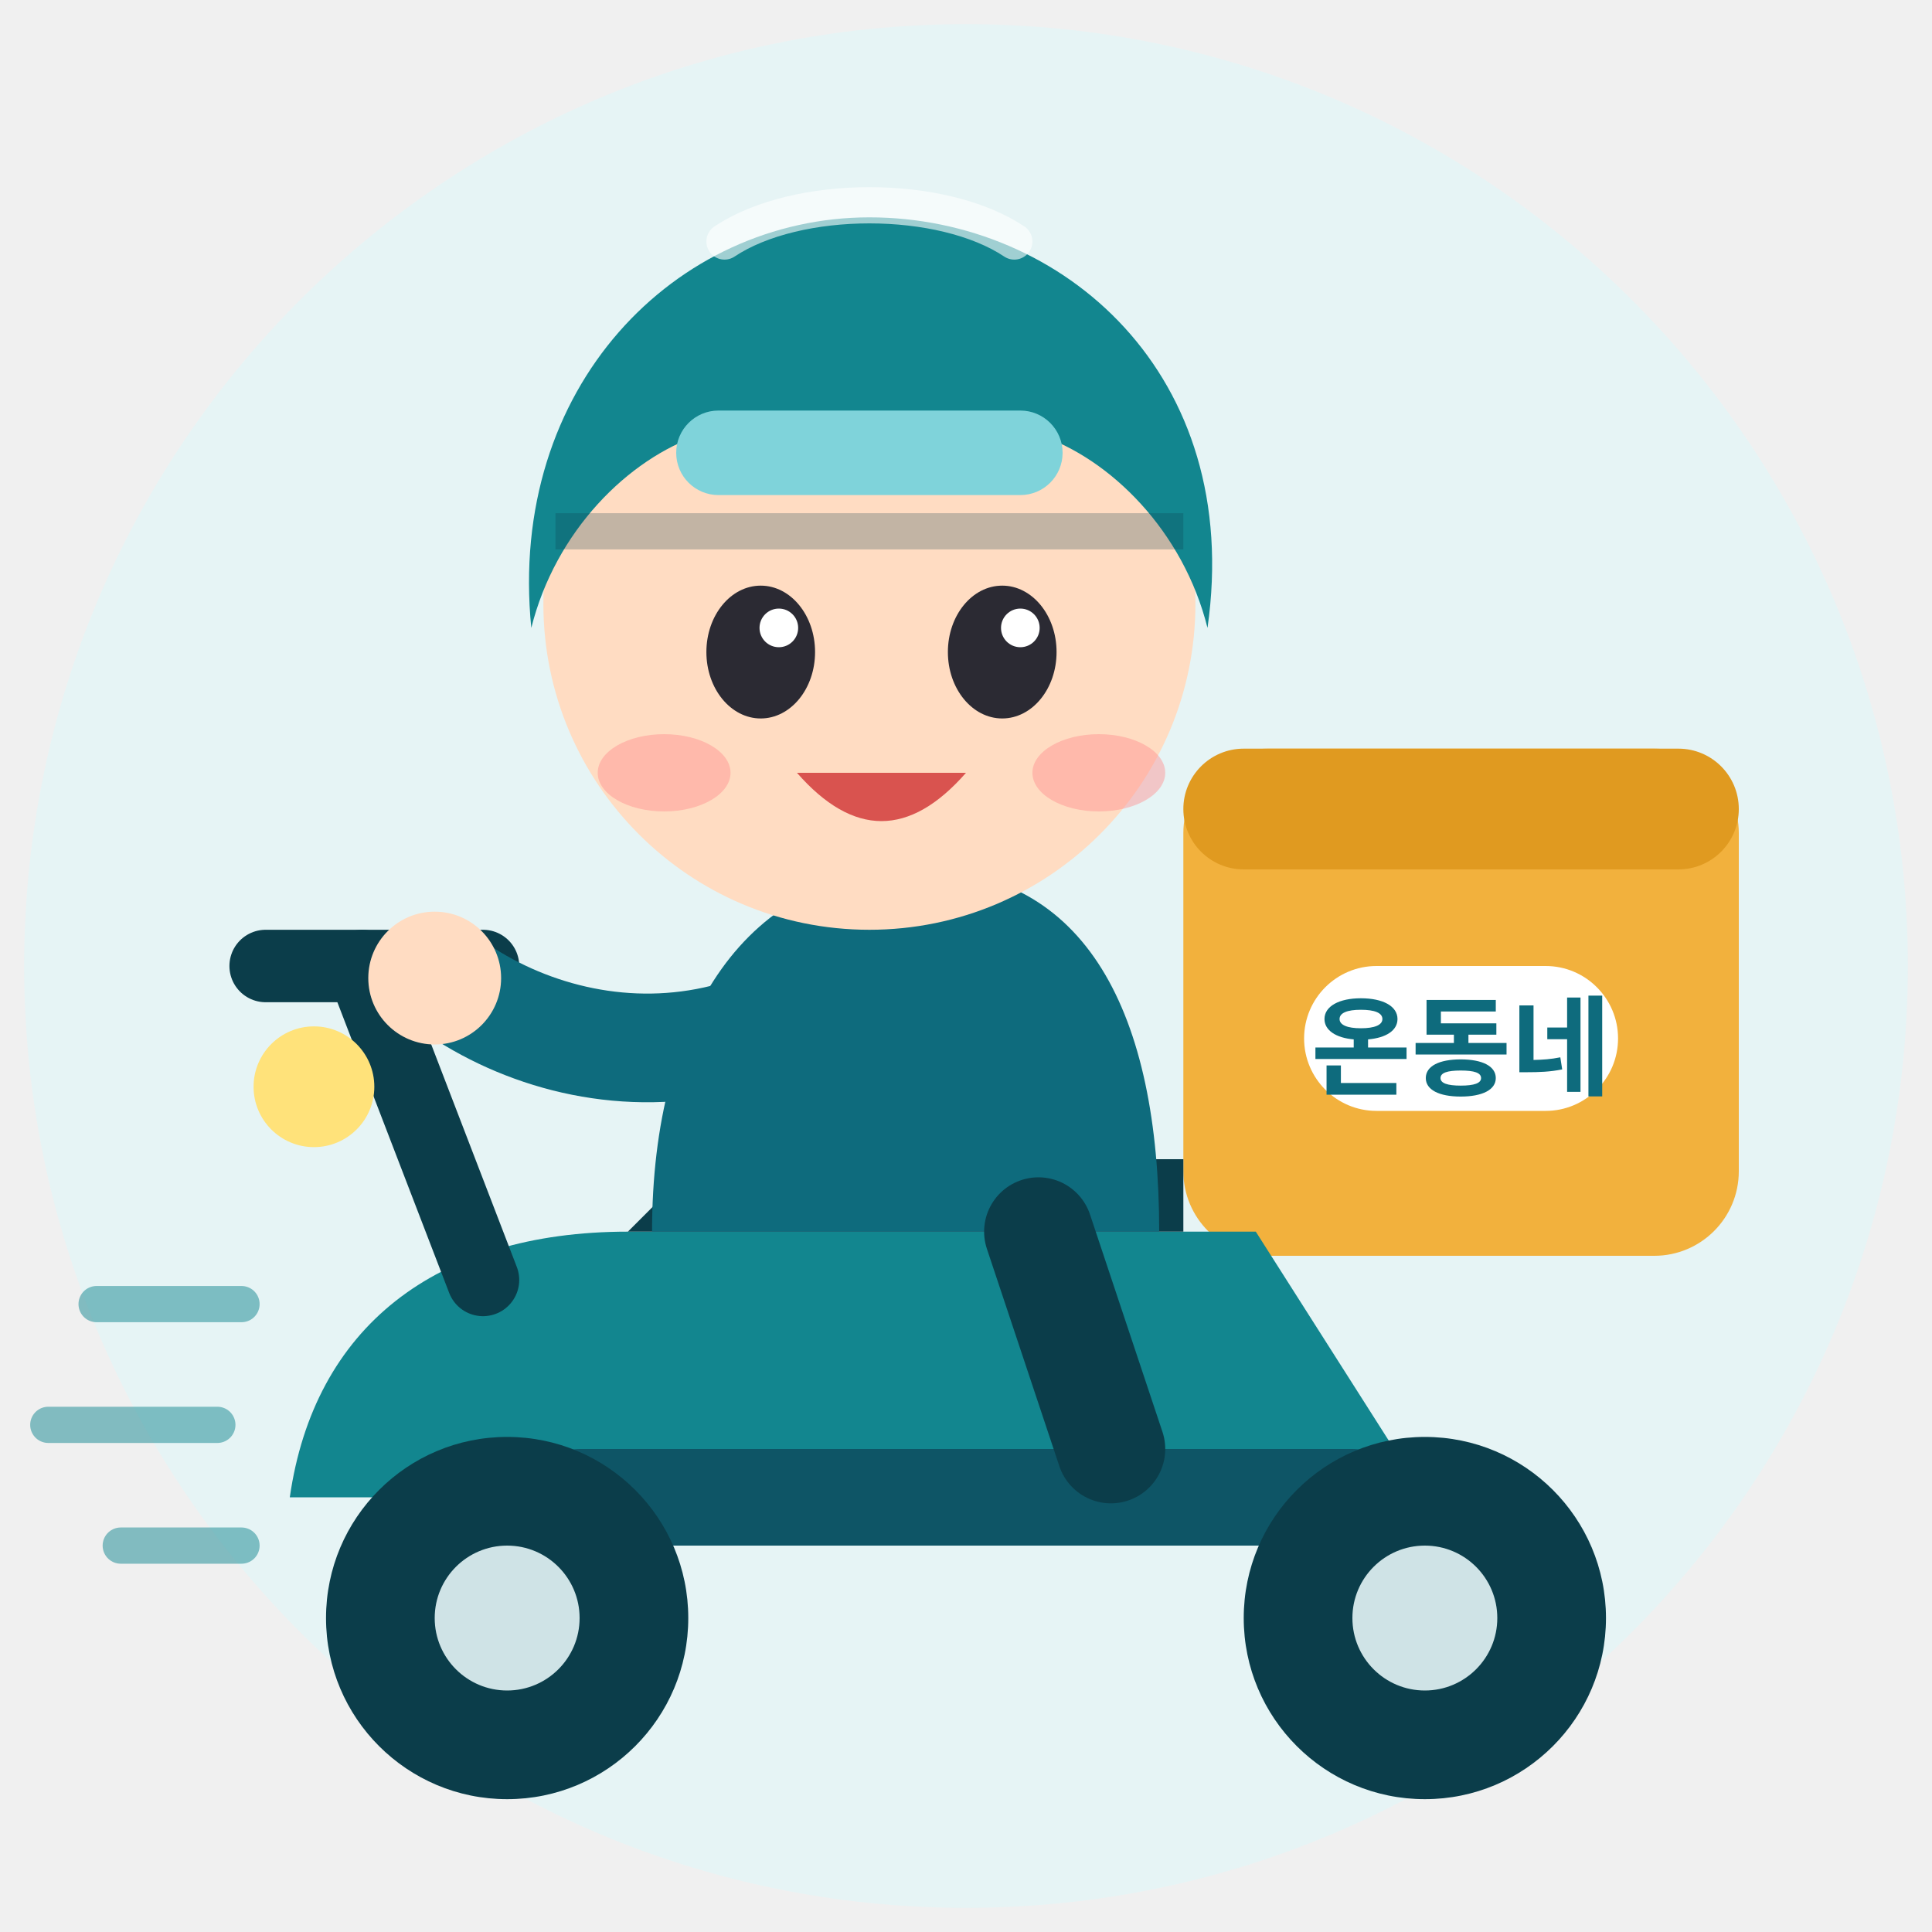
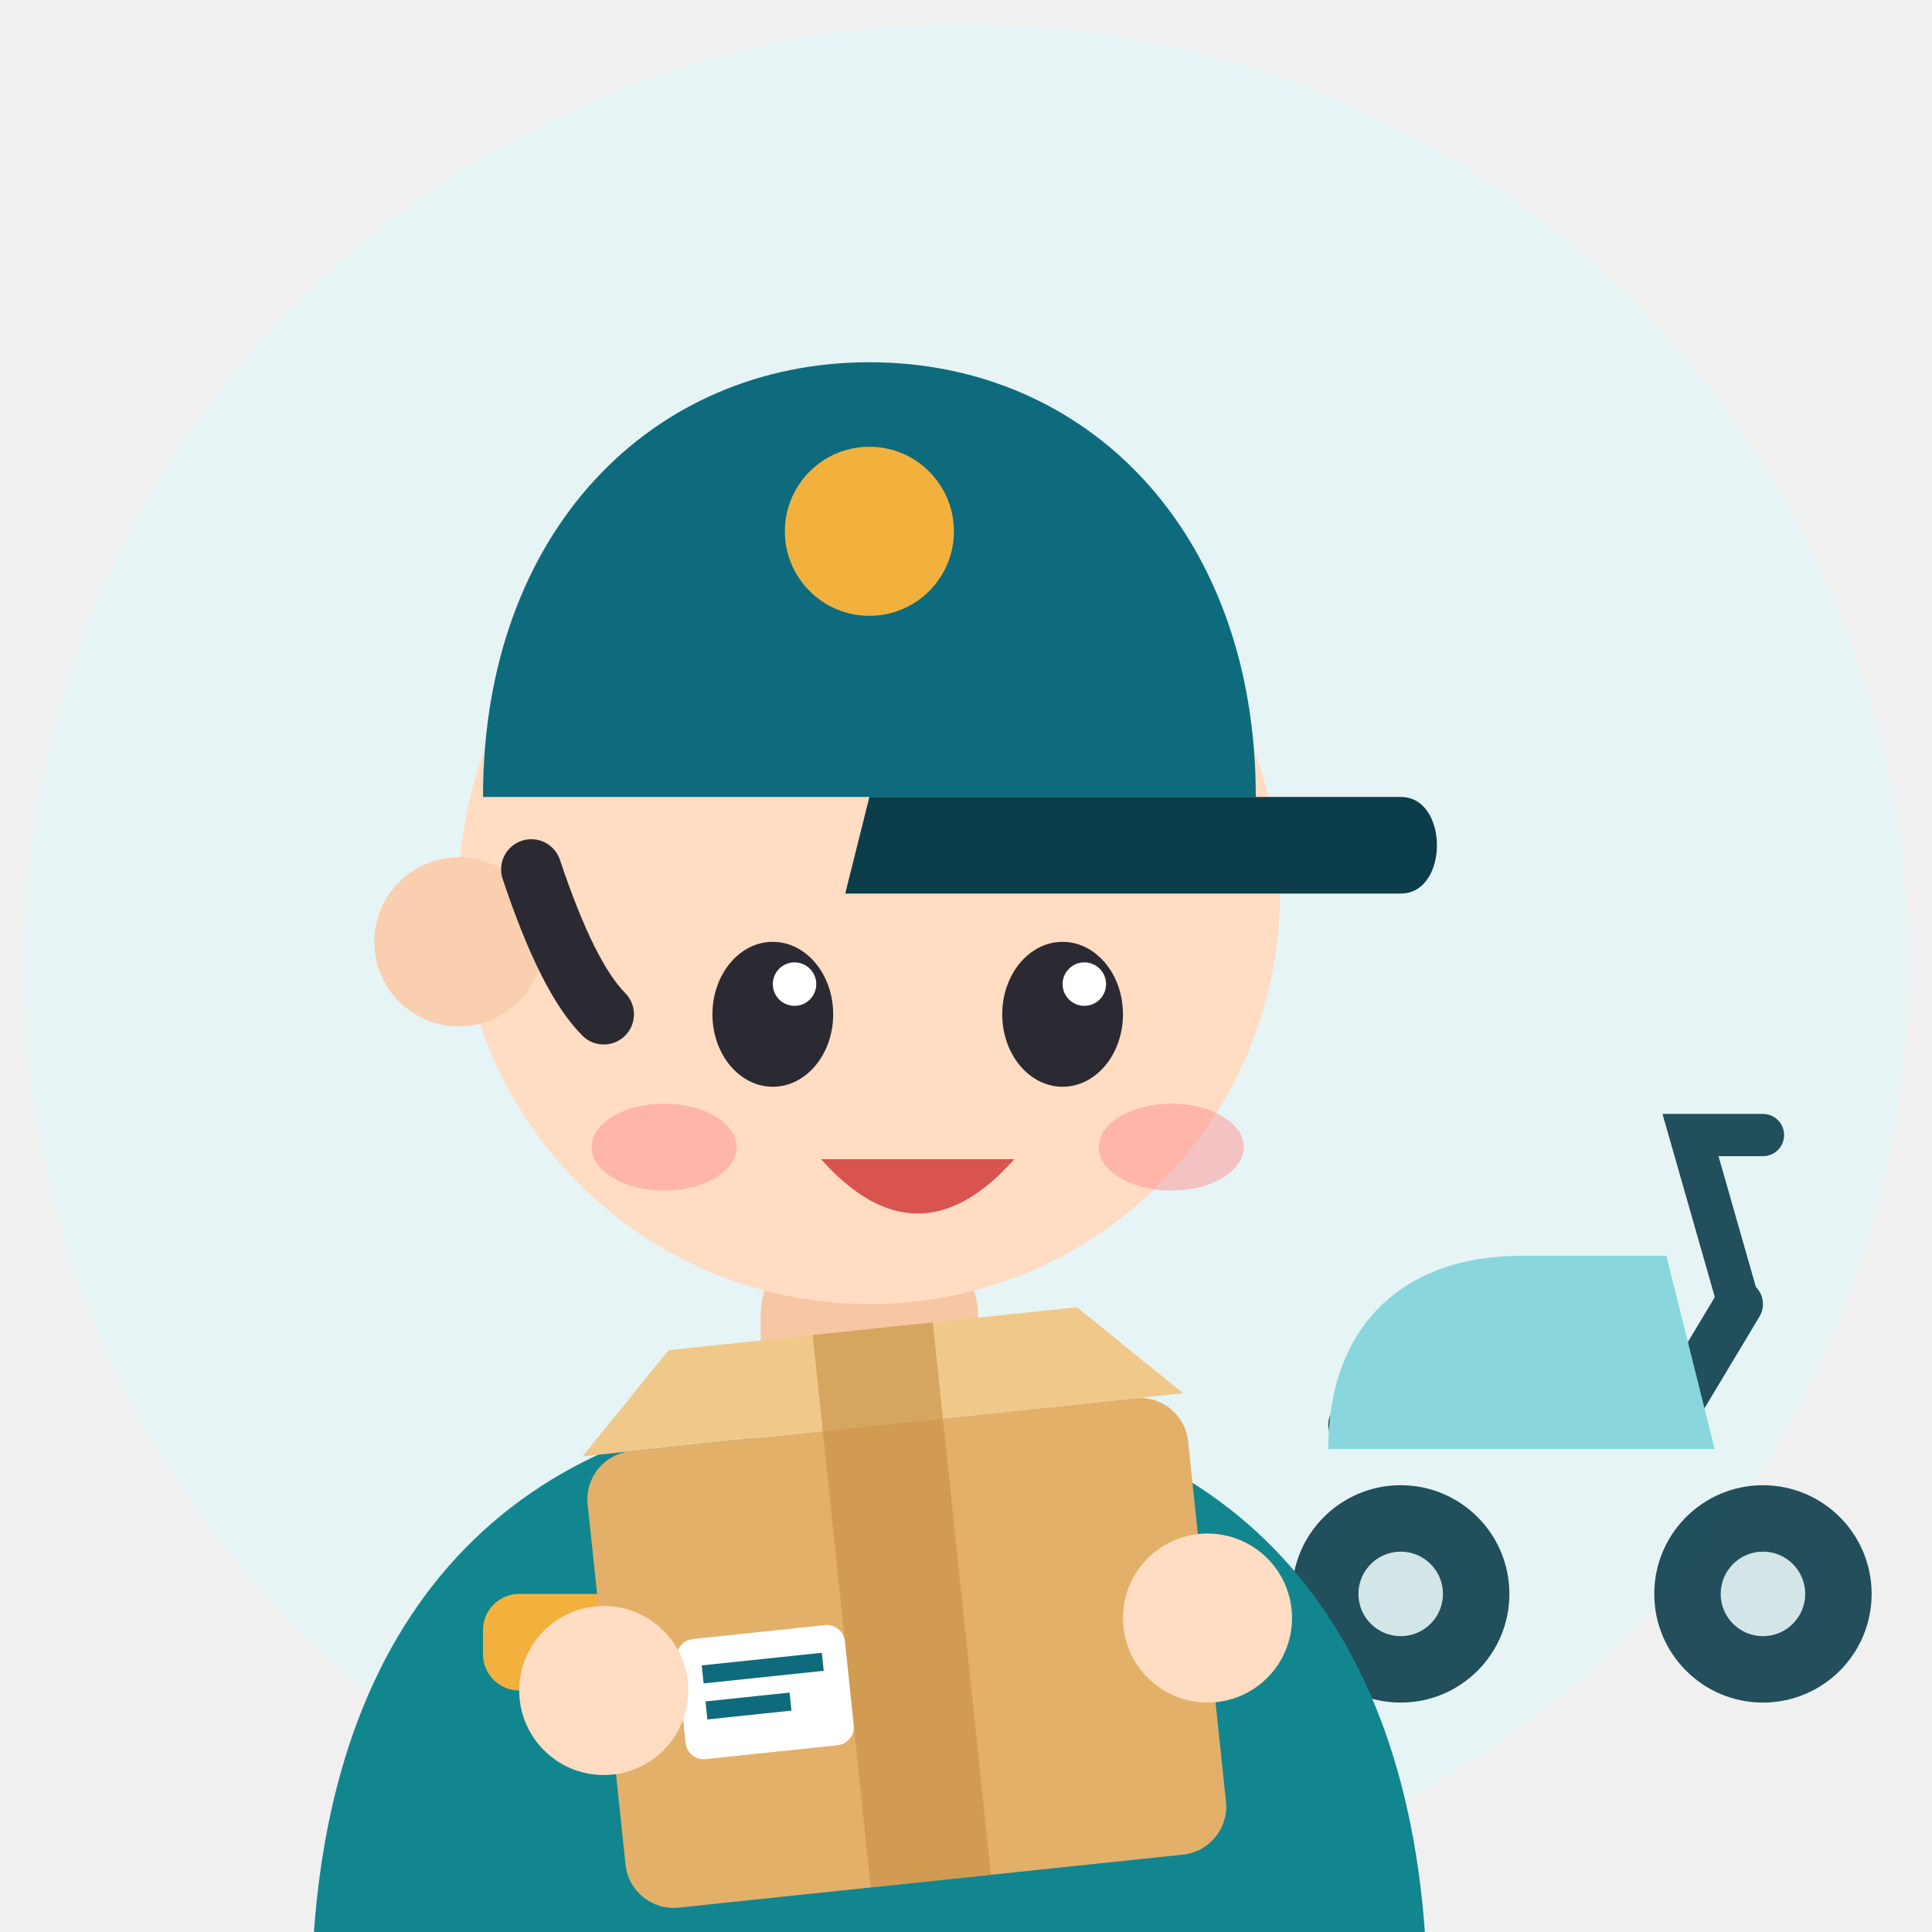
<svg xmlns="http://www.w3.org/2000/svg" viewBox="0 0 160 160" role="img" aria-label="배송기사">
  <circle cx="80" cy="80" r="78" fill="#e6f4f5" />
-   <rect x="98" y="62" width="46" height="42" rx="7" fill="#f2b13d" />
-   <rect x="98" y="62" width="46" height="10" rx="5" fill="#e09a20" />
-   <rect x="108" y="80" width="26" height="12" rx="6" fill="#fff" />
-   <text x="121" y="90" font-family="'Apple SD Gothic Neo','Malgun Gothic',sans-serif" font-size="9" font-weight="900" fill="#0e6b7d" text-anchor="middle">온동네</text>
-   <path d="M24 124c2-14 12-22 28-22h52l14 22z" fill="#12868f" />
-   <path d="M52 102h46v-6H58z" fill="#0b3d4a" />
-   <path d="M40 106l-10-26" stroke="#0b3d4a" stroke-width="6" stroke-linecap="round" />
-   <path d="M22 80h18" stroke="#0b3d4a" stroke-width="6" stroke-linecap="round" />
-   <circle cx="26" cy="90" r="5" fill="#ffe27a" />
-   <rect x="44" y="120" width="72" height="8" rx="4" fill="#0e5566" />
-   <circle cx="42" cy="134" r="15" fill="#0b3d4a" />
-   <circle cx="42" cy="134" r="6" fill="#cfe3e6" />
-   <circle cx="118" cy="134" r="15" fill="#0b3d4a" />
-   <circle cx="118" cy="134" r="6" fill="#cfe3e6" />
-   <path d="M54 102c0-18 8-30 22-30s20 12 20 30z" fill="#0e6b7d" />
-   <path d="M60 86c-8 2-16 0-22-4" stroke="#0e6b7d" stroke-width="9" stroke-linecap="round" fill="none" />
-   <circle cx="36" cy="81" r="5.5" fill="#ffdcc2" />
-   <path d="M86 102l6 18" stroke="#0b3d4a" stroke-width="9" stroke-linecap="round" />
-   <circle cx="72" cy="50" r="27" fill="#ffdcc2" />
-   <path d="M44 52c-2-20 12-34 28-34s31 13 28 34c-2-8-8-14-14-16H58c-6 2-12 8-14 16z" fill="#12868f" />
-   <path d="M46 44h52" stroke="#0b3d4a" stroke-width="3" opacity=".25" />
-   <rect x="56" y="34" width="32" height="7" rx="3.5" fill="#7fd3da" />
-   <path d="M60 20c6-4 18-4 24 0" stroke="#fff" stroke-width="3" fill="none" stroke-linecap="round" opacity=".6" />
-   <ellipse cx="63" cy="54" rx="4.5" ry="5.5" fill="#2b2a33" />
-   <ellipse cx="83" cy="54" rx="4.5" ry="5.5" fill="#2b2a33" />
-   <circle cx="64.5" cy="52" r="1.6" fill="#fff" />
-   <circle cx="84.5" cy="52" r="1.6" fill="#fff" />
-   <ellipse cx="55" cy="64" rx="5.5" ry="3.2" fill="#ff8f8f" opacity=".45" />
-   <ellipse cx="91" cy="64" rx="5.5" ry="3.2" fill="#ff8f8f" opacity=".45" />
-   <path d="M66 64q7 8 14 0z" fill="#d9534f" />
-   <path d="M8 108h12M4 118h14M10 128h10" stroke="#12868f" stroke-width="3" stroke-linecap="round" opacity=".5" />
+   <g opacity=".9">
+     <path d="M112 118h26l6-10" stroke="#0b3d4a" stroke-width="4" fill="none" stroke-linecap="round" stroke-linejoin="round" />
+     <path d="M110 120c0-10 6-16 16-16h12l4 16z" fill="#7fd3da" />
+     <circle cx="116" cy="132" r="9" fill="#0b3d4a" />
+     <circle cx="116" cy="132" r="3.5" fill="#cfe3e6" />
+     <circle cx="146" cy="132" r="9" fill="#0b3d4a" />
+     <circle cx="146" cy="132" r="3.5" fill="#cfe3e6" />
+     <path d="M144 108l-4-14h6" stroke="#0b3d4a" stroke-width="3.5" fill="none" stroke-linecap="round" />
+   </g>
+   <path d="M26 160c2-28 18-44 46-44s44 16 46 44z" fill="#12868f" />
+   <path d="M60 116l12 14 12-14z" fill="#e6f4f5" />
+   <rect x="40" y="132" width="20" height="8" rx="3" fill="#f2b13d" />
+   <rect x="63" y="102" width="18" height="16" rx="7" fill="#f6c6a5" />
+   <circle cx="72" cy="74" r="34" fill="#ffdcc2" />
+   <circle cx="38" cy="78" r="7" fill="#f9cfb0" />
+   <path d="M40 66c0-22 14-36 32-36s32 14 32 36z" fill="#0e6b7d" />
+   <path d="M72 66h44c4 0 4 8 0 8H70z" fill="#0b3d4a" />
+   <circle cx="72" cy="44" r="7" fill="#f2b13d" />
+   <path d="M44 72c2 6 4 10 6 12" stroke="#2b2a33" stroke-width="5" stroke-linecap="round" />
+   <ellipse cx="64" cy="84" rx="5" ry="6" fill="#2b2a33" />
+   <ellipse cx="88" cy="84" rx="5" ry="6" fill="#2b2a33" />
+   <circle cx="65.8" cy="81.5" r="1.8" fill="#fff" />
+   <circle cx="89.8" cy="81.5" r="1.8" fill="#fff" />
+   <ellipse cx="55" cy="95" rx="6" ry="3.6" fill="#ff8f8f" opacity=".5" />
+   <ellipse cx="97" cy="95" rx="6" ry="3.6" fill="#ff8f8f" opacity=".5" />
+   <path d="M68 96q8 9 16 0z" fill="#d9534f" />
+   <g transform="rotate(-6 74 136)">
+     <rect x="50" y="118" width="50" height="38" rx="4" fill="#e3b06a" />
+     <path d="M50 118l8-8h34l8 8z" fill="#f0c88a" />
+     <rect x="70" y="110" width="10" height="46" fill="#c58d42" opacity=".6" />
+     <rect x="56" y="134" width="14" height="10" rx="1.5" fill="#fff" />
+     <path d="M58 137h10M58 140h7" stroke="#0e6b7d" stroke-width="1.5" />
+   </g>
+   <circle cx="50" cy="140" r="7" fill="#ffdcc2" />
+   <circle cx="100" cy="134" r="7" fill="#ffdcc2" />
</svg>
